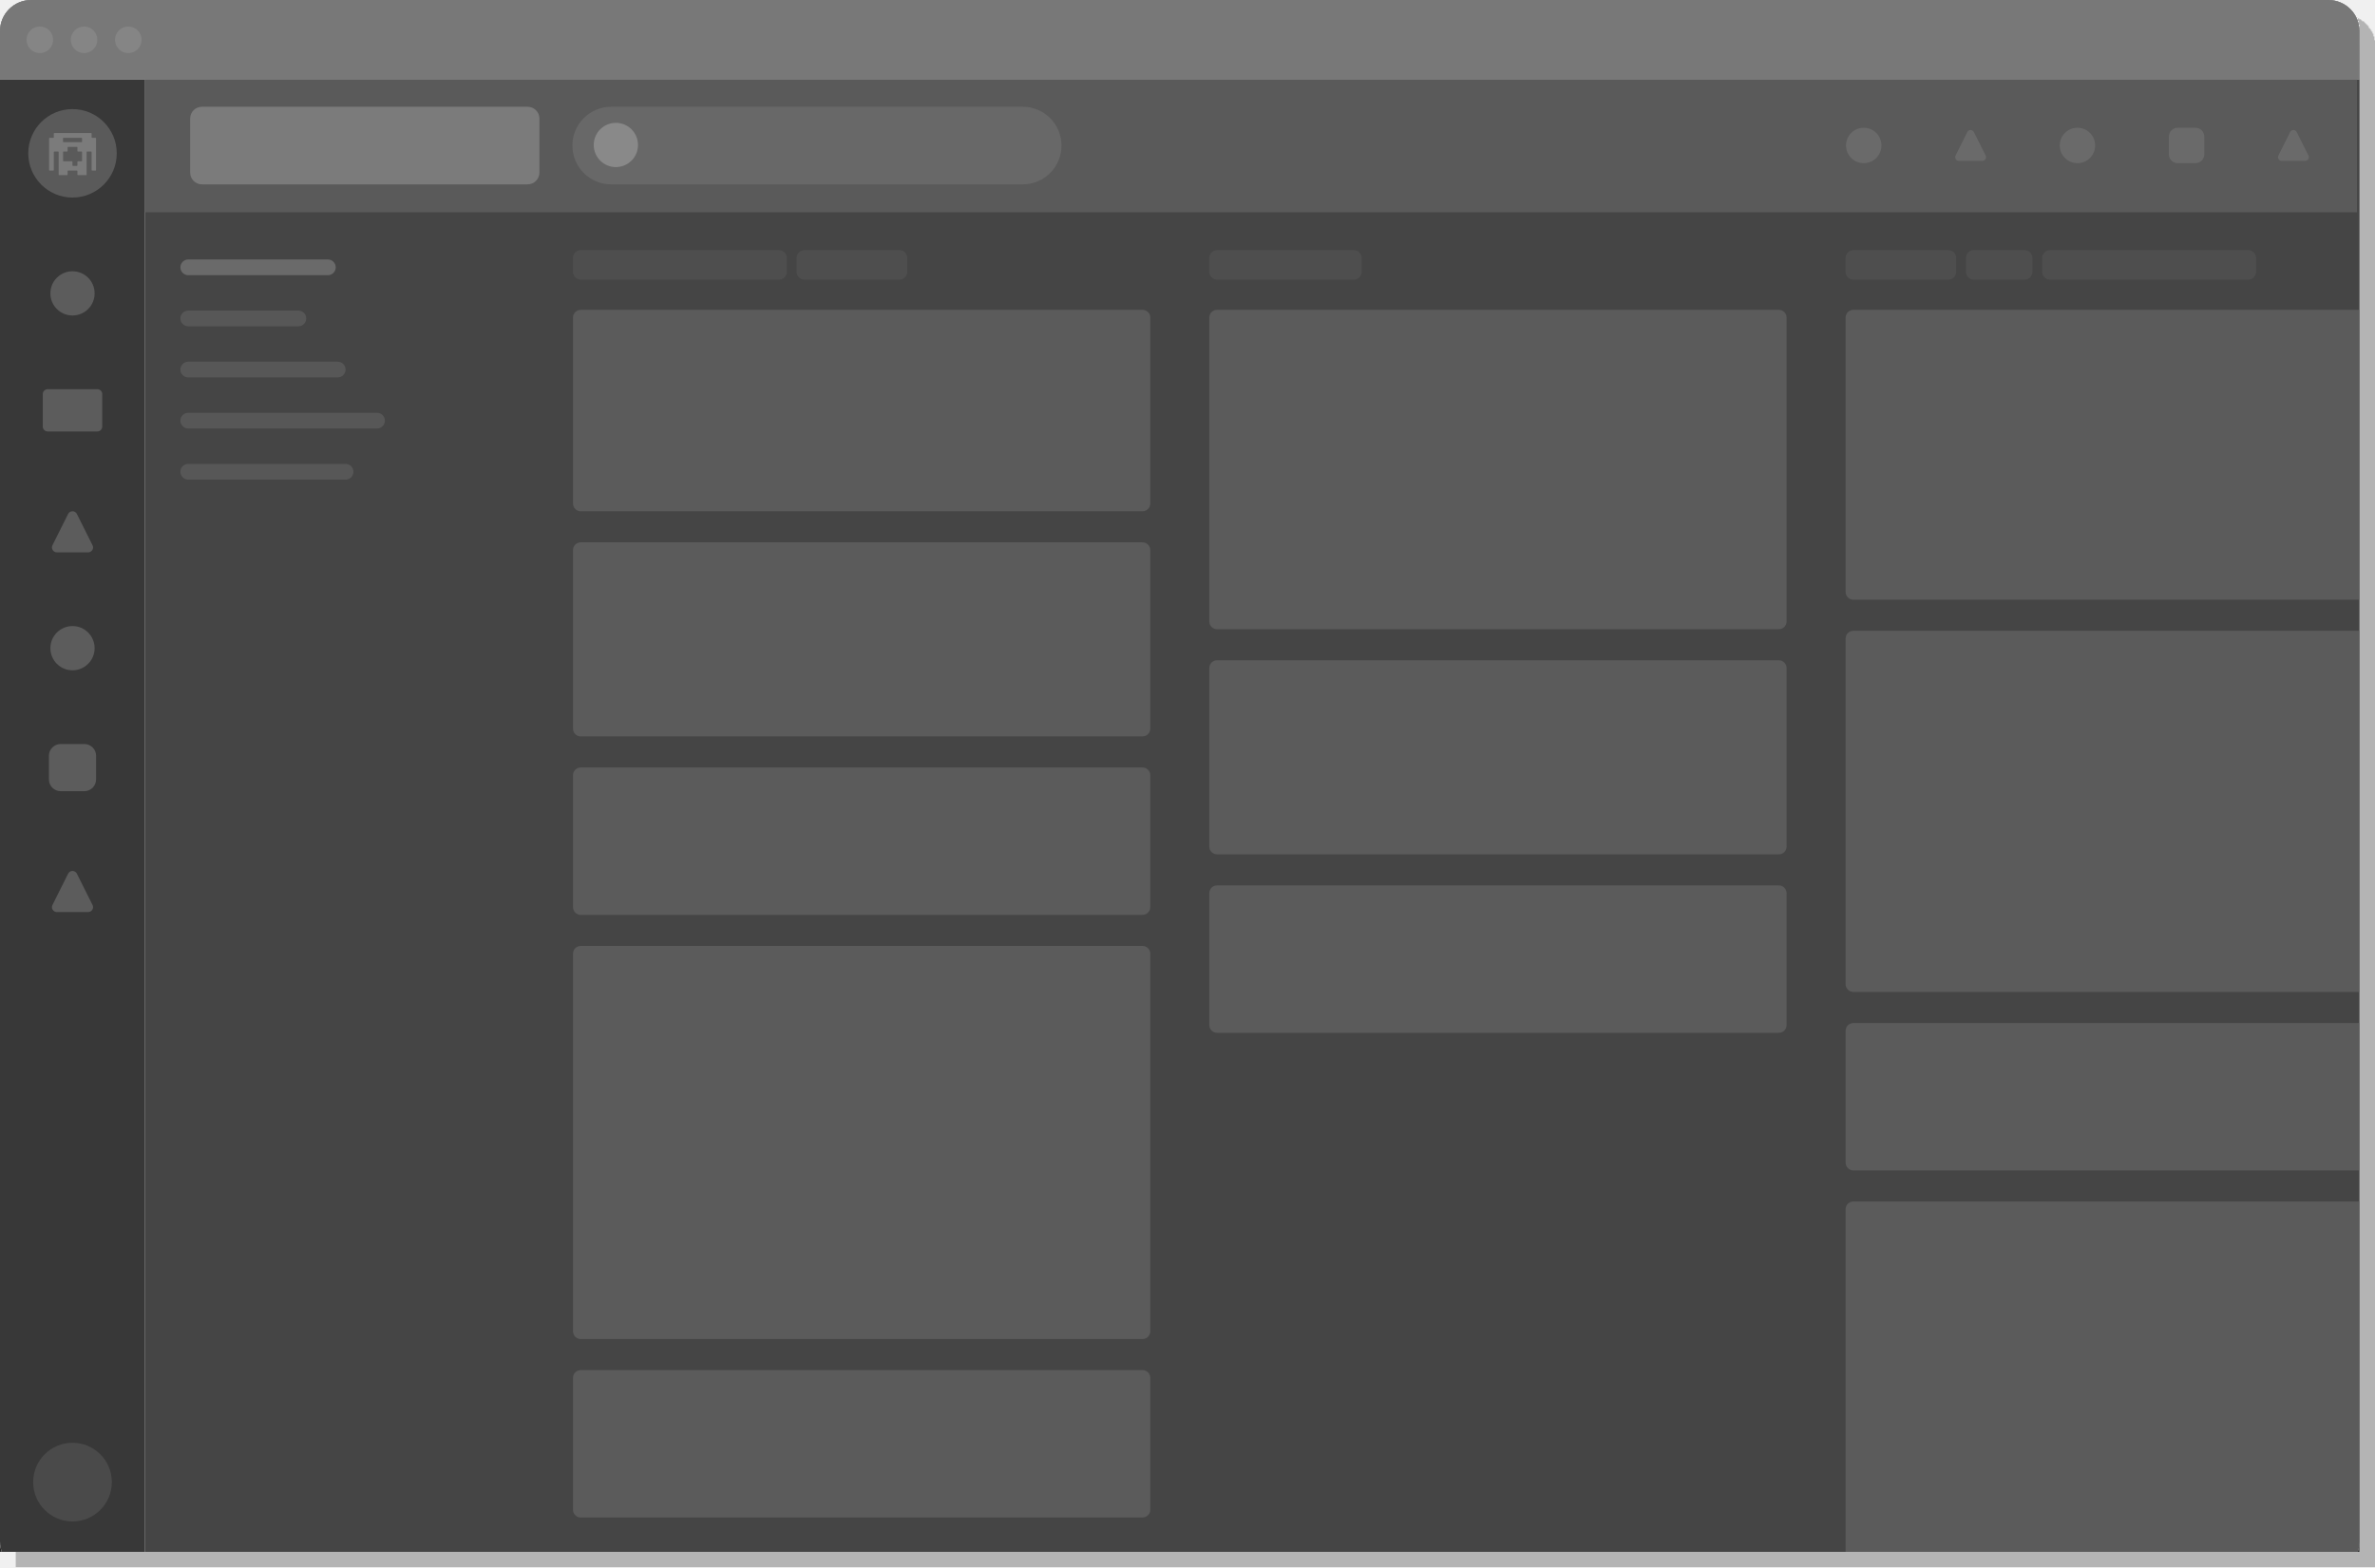
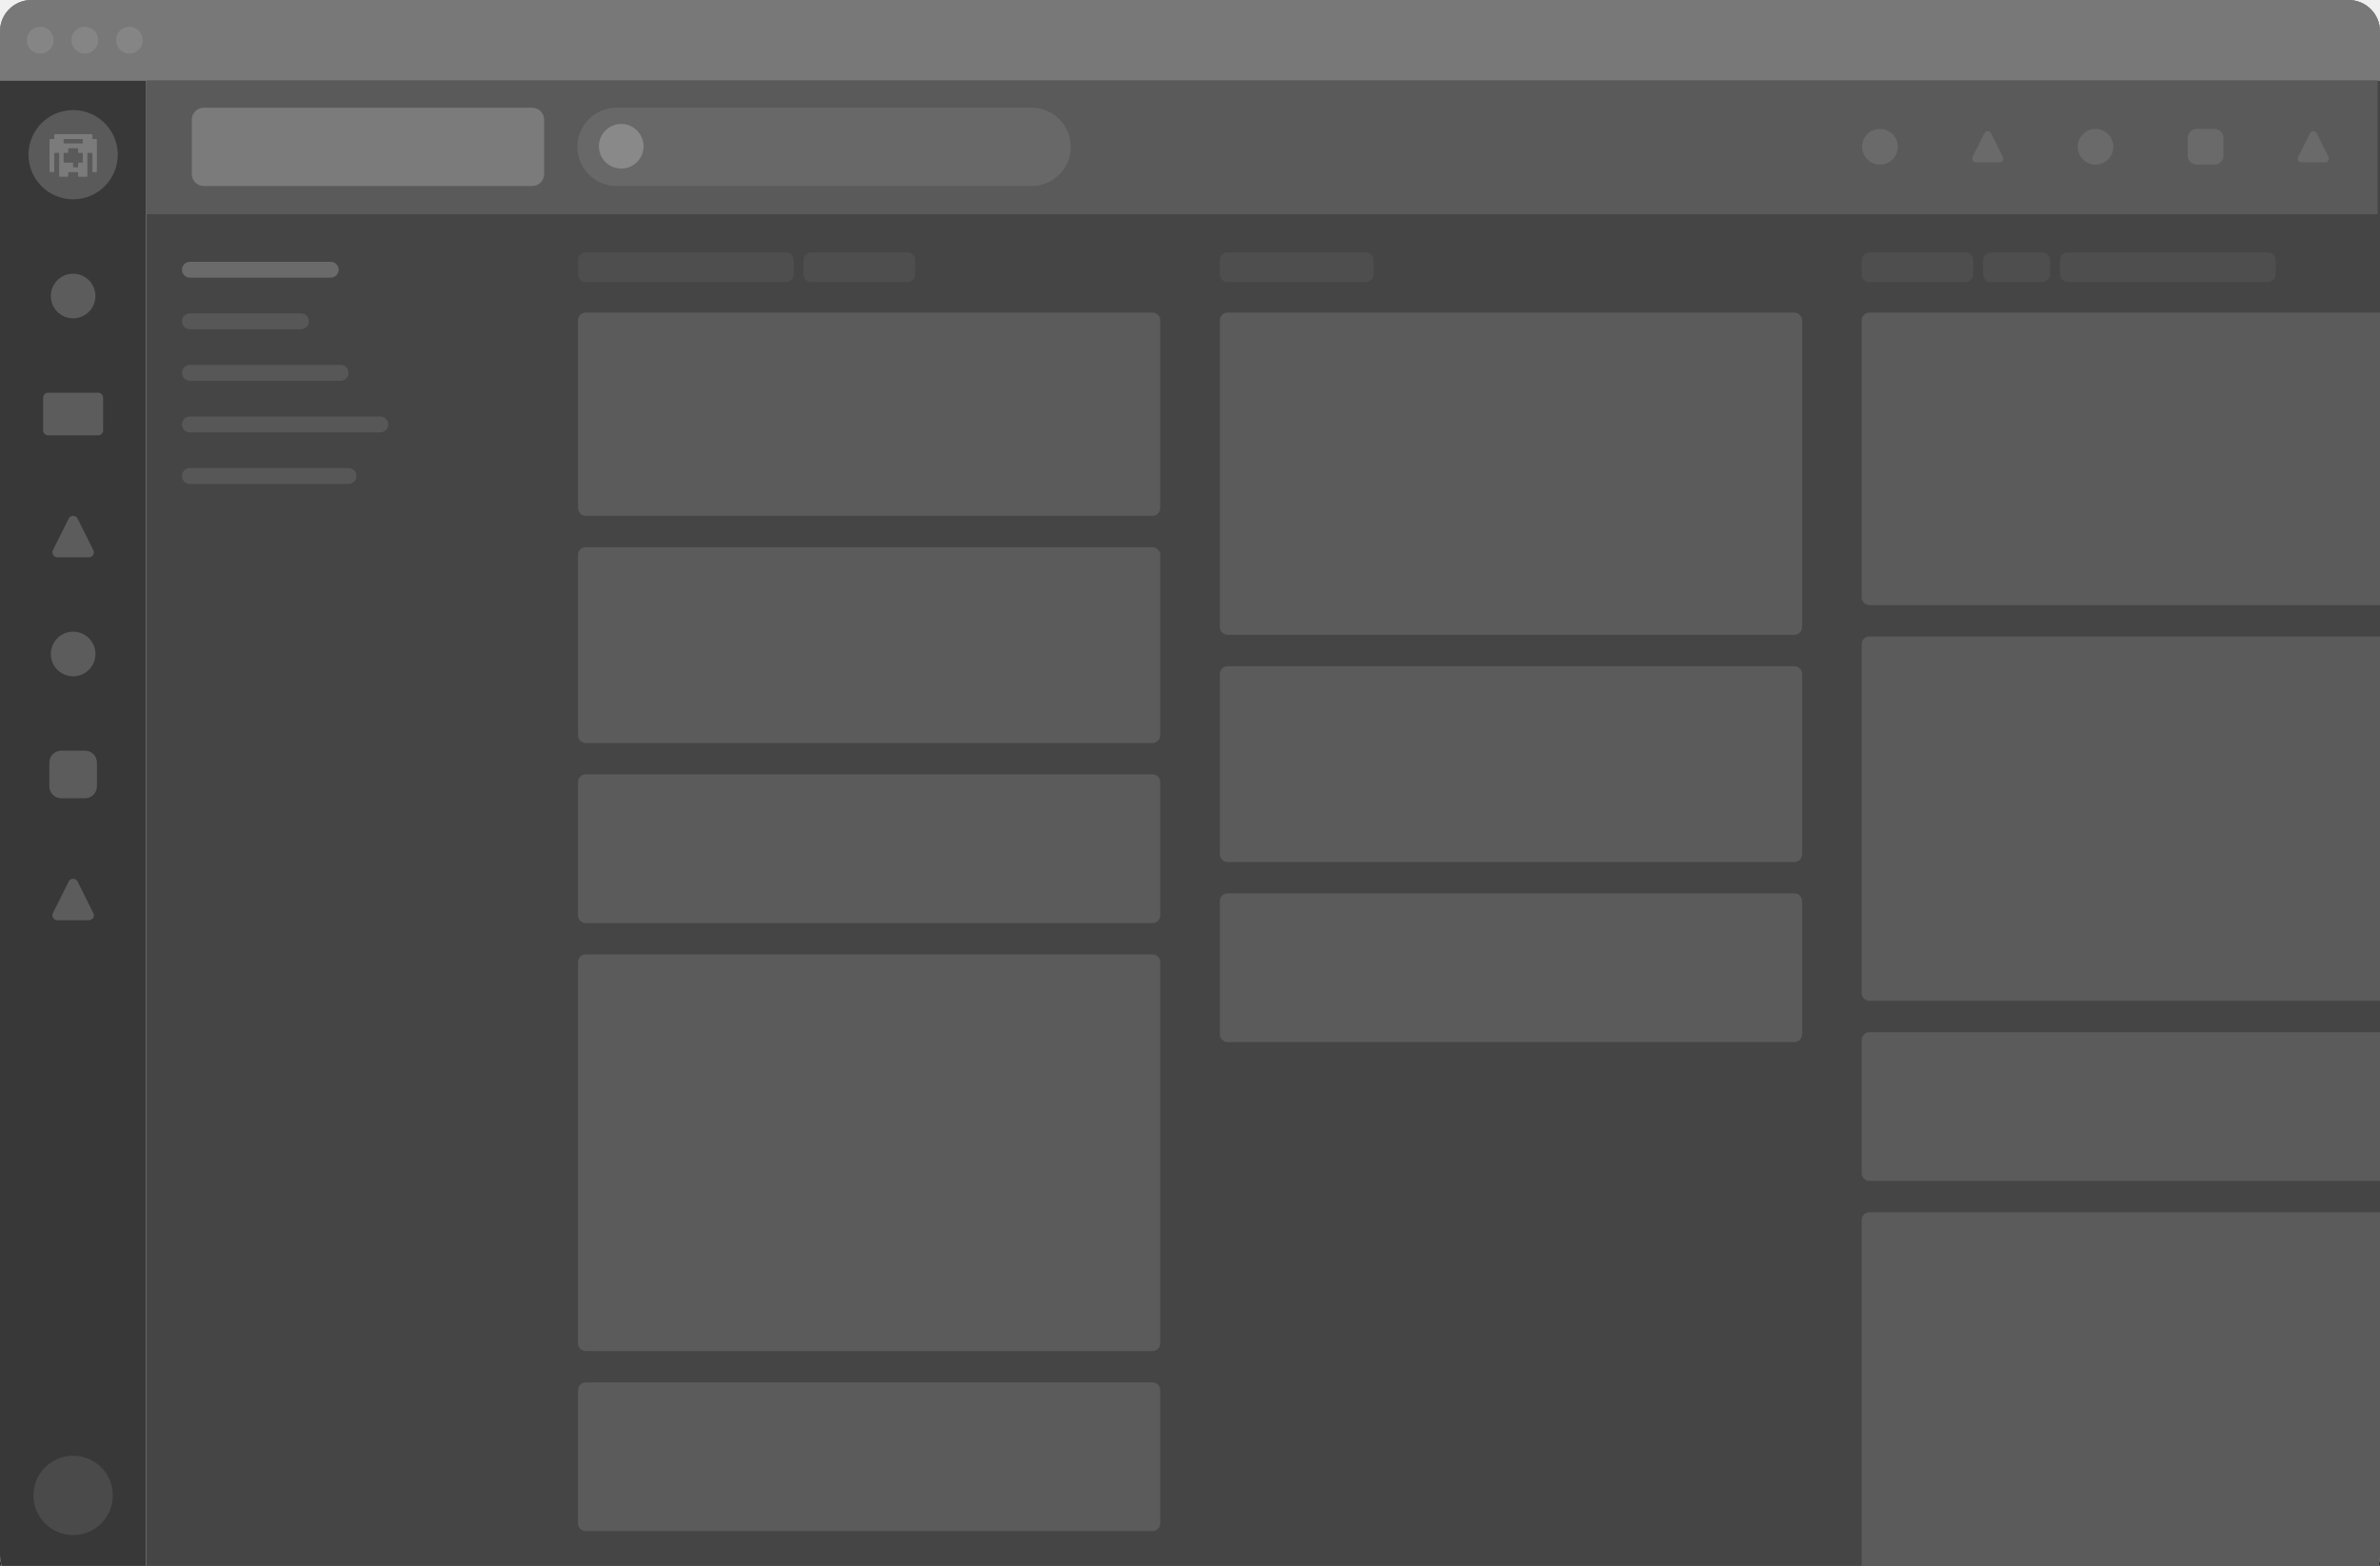
- <svg xmlns="http://www.w3.org/2000/svg" width="1224" height="808" viewBox="0 0 1224 808" fill="none">
-   <g filter="url(#filter0_d_1417_75501)">
-     <g clip-path="url(#clip0_1417_75501)">
-       <path d="M0 16C0 7.163 7.163 0 16 0H1200C1208.84 0 1216 7.163 1216 16V800H0V16Z" fill="#2A2A2A" />
-       <g filter="url(#filter1_ddd_1417_75501)">
-         <g clip-path="url(#clip1_1417_75501)">
-           <rect width="1216" height="810.667" rx="16" fill="#EBEBEB" />
-           <rect width="1216" height="41.04" fill="#787878" />
-           <circle opacity="0.1" cx="20.52" cy="20.52" r="6.84" fill="white" />
-           <circle opacity="0.1" cx="43.32" cy="20.52" r="6.84" fill="white" />
-           <circle opacity="0.1" cx="66.12" cy="20.52" r="6.84" fill="white" />
-           <rect width="74.733" height="770.133" transform="translate(0 41.04)" fill="#383838" />
-           <rect x="14.567" y="56.24" width="45.6" height="45.6" rx="22.8" fill="#5A5A5A" />
-           <path d="M30.551 90.294H34.525C34.711 90.294 34.835 90.17 34.835 89.984V88.183C34.835 88.028 34.928 87.935 35.084 87.935H39.648C39.803 87.935 39.896 88.028 39.896 88.183V89.984C39.896 90.17 40.02 90.294 40.206 90.294H44.336C44.522 90.294 44.646 90.17 44.646 89.984V78.373C44.646 78.217 44.739 78.124 44.895 78.124H46.975C47.13 78.124 47.223 78.217 47.223 78.373V87.624C47.223 87.811 47.347 87.935 47.533 87.935H49.179C49.365 87.935 49.489 87.811 49.489 87.624V71.356C49.489 71.17 49.365 71.045 49.179 71.045H47.471C47.316 71.045 47.223 70.952 47.223 70.797V68.872C47.223 68.686 47.099 68.562 46.913 68.562H28.036C27.85 68.562 27.726 68.686 27.726 68.872V70.797C27.726 70.952 27.633 71.045 27.477 71.045H25.614C25.428 71.045 25.304 71.17 25.304 71.356V87.624C25.304 87.811 25.428 87.935 25.614 87.935H27.415C27.601 87.935 27.726 87.811 27.726 87.624V78.373C27.726 78.217 27.819 78.124 27.974 78.124H29.992C30.147 78.124 30.24 78.217 30.24 78.373V89.984C30.24 90.17 30.365 90.294 30.551 90.294ZM32.476 73.032V71.294C32.476 71.139 32.569 71.045 32.724 71.045H42.038C42.193 71.045 42.287 71.139 42.287 71.294V73.032C42.287 73.188 42.193 73.281 42.038 73.281H32.724C32.569 73.281 32.476 73.188 32.476 73.032ZM32.507 82.874V78.373C32.507 78.217 32.6 78.124 32.755 78.124H34.525C34.711 78.124 34.835 78 34.835 77.814V75.982C34.835 75.827 34.928 75.734 35.084 75.734H39.648C39.803 75.734 39.896 75.827 39.896 75.982V77.814C39.896 78 40.02 78.124 40.206 78.124H42.038C42.193 78.124 42.287 78.217 42.287 78.373V82.874C42.287 83.029 42.193 83.123 42.038 83.123H40.206C40.02 83.123 39.896 83.247 39.896 83.433V85.265C39.896 85.42 39.803 85.513 39.648 85.513H37.599C37.443 85.513 37.35 85.42 37.35 85.265V83.433C37.35 83.247 37.226 83.123 37.04 83.123H32.755C32.6 83.123 32.507 83.029 32.507 82.874Z" fill="#7B7B7B" />
-           <circle opacity="0.2" cx="37.367" cy="151.24" r="11.4" fill="#EBEBEB" />
-           <rect opacity="0.2" x="22.04" y="200.64" width="30.653" height="21.787" rx="2.533" fill="#EBEBEB" />
-           <path opacity="0.2" d="M35.101 264.958C36.034 263.091 38.699 263.091 39.632 264.958L47.693 281.08C48.536 282.765 47.311 284.747 45.428 284.747H29.306C27.422 284.747 26.198 282.765 27.04 281.08L35.101 264.958Z" fill="#EBEBEB" />
-           <circle opacity="0.2" cx="37.367" cy="334.147" r="11.4" fill="#EBEBEB" />
-           <rect opacity="0.2" x="25.206" y="383.547" width="24.32" height="24.32" rx="6.08" fill="#EBEBEB" />
-           <path opacity="0.2" d="M35.101 450.398C36.034 448.531 38.699 448.531 39.632 450.398L47.693 466.52C48.536 468.205 47.311 470.187 45.428 470.187H29.306C27.422 470.187 26.198 468.205 27.04 466.52L35.101 450.398Z" fill="#EBEBEB" />
-           <circle opacity="0.5" cx="37.367" cy="764.053" r="20.267" fill="#5C5C5C" />
-           <rect width="1173.96" height="831.187" transform="translate(74.7332 41.04)" fill="#454545" />
-           <rect width="1140" height="68.4" transform="translate(74.7332 41.04)" fill="#5A5A5A" />
-           <rect opacity="0.1" x="295" y="55.04" width="252.067" height="40" rx="20" fill="#EBEBEB" />
-           <circle opacity="0.3" cx="317.4" cy="74.733" r="11.4" fill="#D8D8D8" />
-           <rect opacity="0.2" x="98" y="55.04" width="180" height="40" rx="6.08" fill="white" />
-           <circle opacity="0.1" cx="960.513" cy="74.987" r="9.12" fill="white" />
-           <path opacity="0.1" d="M1013.88 68.091C1014.58 66.691 1016.58 66.691 1017.28 68.091L1023.33 80.183C1023.96 81.446 1023.04 82.932 1021.63 82.932H1009.54C1008.12 82.932 1007.2 81.446 1007.84 80.183L1013.88 68.091Z" fill="white" />
-           <circle opacity="0.1" cx="1070.65" cy="74.987" r="9.12" fill="white" />
-           <rect opacity="0.1" x="1117.77" y="65.867" width="18.24" height="18.24" rx="4.56" fill="white" />
-           <path opacity="0.1" d="M1180.26 68.091C1180.96 66.691 1182.96 66.691 1183.66 68.091L1189.7 80.183C1190.33 81.446 1189.42 82.933 1188 82.933H1175.91C1174.5 82.933 1173.58 81.446 1174.21 80.183L1180.26 68.091Z" fill="white" />
-           <rect opacity="0.2" x="92.973" y="133.76" width="80.053" height="8.107" rx="4.053" fill="white" />
-           <rect opacity="0.1" x="92.973" y="160.107" width="64.853" height="8.107" rx="4.053" fill="white" />
-           <rect opacity="0.1" x="92.973" y="186.453" width="85.12" height="8.107" rx="4.053" fill="white" />
-           <rect opacity="0.1" x="92.973" y="212.8" width="105.387" height="8.107" rx="4.053" fill="white" />
-           <rect opacity="0.1" x="92.973" y="239.147" width="89.173" height="8.107" rx="4.053" fill="white" />
-           <g opacity="0.5">
-             <rect opacity="0.1" x="295.295" y="128.947" width="110.2" height="15.2" rx="4.053" fill="white" />
-             <rect opacity="0.1" x="410.562" y="128.947" width="57" height="15.2" rx="4.053" fill="white" />
+ <svg xmlns="http://www.w3.org/2000/svg" width="1216" height="800" viewBox="0 0 1216 800" fill="none">
+   <g clip-path="url(#clip0_1417_75501)">
+     <path d="M0 16C0 7.163 7.163 0 16 0H1200C1208.84 0 1216 7.163 1216 16V800H0V16Z" fill="#2A2A2A" />
+     <g filter="url(#filter0_ddd_1417_75501)">
+       <g clip-path="url(#clip1_1417_75501)">
+         <rect width="1216" height="810.667" rx="16" fill="#EBEBEB" />
+         <rect width="1216" height="41.04" fill="#787878" />
+         <circle opacity="0.1" cx="20.52" cy="20.52" r="6.84" fill="white" />
+         <circle opacity="0.1" cx="43.32" cy="20.52" r="6.84" fill="white" />
+         <circle opacity="0.1" cx="66.12" cy="20.52" r="6.84" fill="white" />
+         <rect width="74.733" height="770.133" transform="translate(0 41.04)" fill="#383838" />
+         <rect x="14.567" y="56.24" width="45.6" height="45.6" rx="22.8" fill="#5A5A5A" />
+         <path d="M30.551 90.294H34.525C34.711 90.294 34.835 90.17 34.835 89.984V88.183C34.835 88.028 34.928 87.935 35.084 87.935H39.648C39.803 87.935 39.896 88.028 39.896 88.183V89.984C39.896 90.17 40.02 90.294 40.206 90.294H44.336C44.522 90.294 44.646 90.17 44.646 89.984V78.373C44.646 78.217 44.739 78.124 44.895 78.124H46.975C47.13 78.124 47.223 78.217 47.223 78.373V87.624C47.223 87.811 47.347 87.935 47.533 87.935H49.179C49.365 87.935 49.489 87.811 49.489 87.624V71.356C49.489 71.17 49.365 71.045 49.179 71.045H47.471C47.316 71.045 47.223 70.952 47.223 70.797V68.872C47.223 68.686 47.099 68.562 46.913 68.562H28.036C27.85 68.562 27.726 68.686 27.726 68.872V70.797C27.726 70.952 27.633 71.045 27.477 71.045H25.614C25.428 71.045 25.304 71.17 25.304 71.356V87.624C25.304 87.811 25.428 87.935 25.614 87.935H27.415C27.601 87.935 27.726 87.811 27.726 87.624V78.373C27.726 78.217 27.819 78.124 27.974 78.124H29.992C30.147 78.124 30.24 78.217 30.24 78.373V89.984C30.24 90.17 30.365 90.294 30.551 90.294ZM32.476 73.032V71.294C32.476 71.139 32.569 71.045 32.724 71.045H42.038C42.193 71.045 42.287 71.139 42.287 71.294V73.032C42.287 73.188 42.193 73.281 42.038 73.281H32.724C32.569 73.281 32.476 73.188 32.476 73.032ZM32.507 82.874V78.373C32.507 78.217 32.6 78.124 32.755 78.124H34.525C34.711 78.124 34.835 78 34.835 77.814V75.982C34.835 75.827 34.928 75.734 35.084 75.734H39.648C39.803 75.734 39.896 75.827 39.896 75.982V77.814C39.896 78 40.02 78.124 40.206 78.124H42.038C42.193 78.124 42.287 78.217 42.287 78.373V82.874C42.287 83.029 42.193 83.123 42.038 83.123H40.206C40.02 83.123 39.896 83.247 39.896 83.433V85.265C39.896 85.42 39.803 85.513 39.648 85.513H37.599C37.443 85.513 37.35 85.42 37.35 85.265V83.433C37.35 83.247 37.226 83.123 37.04 83.123H32.755C32.6 83.123 32.507 83.029 32.507 82.874Z" fill="#7B7B7B" />
+         <circle opacity="0.2" cx="37.367" cy="151.24" r="11.4" fill="#EBEBEB" />
+         <rect opacity="0.2" x="22.04" y="200.64" width="30.653" height="21.787" rx="2.533" fill="#EBEBEB" />
+         <path opacity="0.2" d="M35.101 264.958C36.034 263.091 38.699 263.091 39.632 264.958L47.693 281.08C48.536 282.765 47.311 284.747 45.428 284.747H29.306C27.422 284.747 26.198 282.765 27.04 281.08L35.101 264.958Z" fill="#EBEBEB" />
+         <circle opacity="0.2" cx="37.367" cy="334.147" r="11.4" fill="#EBEBEB" />
+         <rect opacity="0.2" x="25.206" y="383.547" width="24.32" height="24.32" rx="6.08" fill="#EBEBEB" />
+         <path opacity="0.2" d="M35.101 450.398C36.034 448.531 38.699 448.531 39.632 450.398L47.693 466.52C48.536 468.205 47.311 470.187 45.428 470.187H29.306C27.422 470.187 26.198 468.205 27.04 466.52L35.101 450.398Z" fill="#EBEBEB" />
+         <circle opacity="0.5" cx="37.367" cy="764.053" r="20.267" fill="#5C5C5C" />
+         <rect width="1173.96" height="831.187" transform="translate(74.7332 41.04)" fill="#454545" />
+         <rect width="1140" height="68.4" transform="translate(74.7332 41.04)" fill="#5A5A5A" />
+         <rect opacity="0.1" x="295" y="55.04" width="252.067" height="40" rx="20" fill="#EBEBEB" />
+         <circle opacity="0.3" cx="317.4" cy="74.733" r="11.4" fill="#D8D8D8" />
+         <rect opacity="0.2" x="98" y="55.04" width="180" height="40" rx="6.08" fill="white" />
+         <circle opacity="0.1" cx="960.513" cy="74.987" r="9.12" fill="white" />
+         <path opacity="0.1" d="M1013.88 68.091C1014.58 66.691 1016.58 66.691 1017.28 68.091L1023.33 80.183C1023.96 81.446 1023.04 82.932 1021.63 82.932H1009.54C1008.12 82.932 1007.2 81.446 1007.84 80.183L1013.88 68.091Z" fill="white" />
+         <circle opacity="0.1" cx="1070.65" cy="74.987" r="9.12" fill="white" />
+         <rect opacity="0.1" x="1117.77" y="65.867" width="18.24" height="18.24" rx="4.56" fill="white" />
+         <path opacity="0.1" d="M1180.26 68.091C1180.96 66.691 1182.96 66.691 1183.66 68.091L1189.7 80.183C1190.33 81.446 1189.42 82.933 1188 82.933H1175.91C1174.5 82.933 1173.58 81.446 1174.21 80.183L1180.26 68.091Z" fill="white" />
+         <rect opacity="0.2" x="92.973" y="133.76" width="80.053" height="8.107" rx="4.053" fill="white" />
+         <rect opacity="0.1" x="92.973" y="160.107" width="64.853" height="8.107" rx="4.053" fill="white" />
+         <rect opacity="0.1" x="92.973" y="186.453" width="85.12" height="8.107" rx="4.053" fill="white" />
+         <rect opacity="0.1" x="92.973" y="212.8" width="105.387" height="8.107" rx="4.053" fill="white" />
+         <rect opacity="0.1" x="92.973" y="239.147" width="89.173" height="8.107" rx="4.053" fill="white" />
+         <g opacity="0.5">
+           <rect opacity="0.1" x="295.295" y="128.947" width="110.2" height="15.2" rx="4.053" fill="white" />
+           <rect opacity="0.1" x="410.562" y="128.947" width="57" height="15.2" rx="4.053" fill="white" />
+         </g>
+         <g opacity="0.66">
+           <g clip-path="url(#clip2_1417_75501)">
+             <rect x="295.295" y="159.707" width="297.532" height="103.867" rx="4" fill="#656565" />
          </g>
-           <g opacity="0.66">
-             <g clip-path="url(#clip2_1417_75501)">
-               <rect x="295.295" y="159.707" width="297.532" height="103.867" rx="4" fill="#656565" />
-             </g>
+         </g>
+         <g opacity="0.66">
+           <rect x="295.295" y="279.573" width="297.532" height="100.067" rx="4" fill="#656565" />
+         </g>
+         <g opacity="0.66">
+           <rect x="295.295" y="395.64" width="297.532" height="76" rx="4" fill="#656565" />
+         </g>
+         <g opacity="0.66">
+           <rect x="295.295" y="487.64" width="297.532" height="202.667" rx="4" fill="#656565" />
+         </g>
+         <g opacity="0.66">
+           <rect x="295.295" y="706.307" width="297.532" height="76" rx="4" fill="#656565" />
+         </g>
+         <g opacity="0.5">
+           <rect opacity="0.1" x="623.227" y="128.947" width="78.533" height="15.2" rx="4.053" fill="white" />
+         </g>
+         <g opacity="0.66">
+           <g clip-path="url(#clip3_1417_75501)">
+             <rect x="623.227" y="159.707" width="297.532" height="164.667" rx="4" fill="#656565" />
          </g>
-           <g opacity="0.66">
-             <rect x="295.295" y="279.573" width="297.532" height="100.067" rx="4" fill="#656565" />
+         </g>
+         <g opacity="0.66">
+           <rect x="623.227" y="340.373" width="297.532" height="100.067" rx="4" fill="#656565" />
+         </g>
+         <g opacity="0.66">
+           <rect x="623.227" y="456.44" width="297.532" height="76" rx="4" fill="#656565" />
+         </g>
+         <g opacity="0.5">
+           <rect opacity="0.1" x="951.159" y="128.947" width="57" height="15.2" rx="4.053" fill="white" />
+           <rect opacity="0.1" x="1013.23" y="128.947" width="34.2" height="15.2" rx="4.053" fill="white" />
+           <rect opacity="0.1" x="1052.49" y="128.947" width="110.2" height="15.2" rx="4.053" fill="white" />
+         </g>
+         <g opacity="0.66">
+           <g clip-path="url(#clip4_1417_75501)">
+             <rect x="951.159" y="159.707" width="297.532" height="149.467" rx="4" fill="#656565" />
          </g>
-           <g opacity="0.66">
-             <rect x="295.295" y="395.64" width="297.532" height="76" rx="4" fill="#656565" />
-           </g>
-           <g opacity="0.66">
-             <rect x="295.295" y="487.64" width="297.532" height="202.667" rx="4" fill="#656565" />
-           </g>
-           <g opacity="0.66">
-             <rect x="295.295" y="706.307" width="297.532" height="76" rx="4" fill="#656565" />
-           </g>
-           <g opacity="0.5">
-             <rect opacity="0.1" x="623.227" y="128.947" width="78.533" height="15.2" rx="4.053" fill="white" />
-           </g>
-           <g opacity="0.66">
-             <g clip-path="url(#clip3_1417_75501)">
-               <rect x="623.227" y="159.707" width="297.532" height="164.667" rx="4" fill="#656565" />
-             </g>
-           </g>
-           <g opacity="0.66">
-             <rect x="623.227" y="340.373" width="297.532" height="100.067" rx="4" fill="#656565" />
-           </g>
-           <g opacity="0.66">
-             <rect x="623.227" y="456.44" width="297.532" height="76" rx="4" fill="#656565" />
-           </g>
-           <g opacity="0.5">
-             <rect opacity="0.1" x="951.159" y="128.947" width="57" height="15.2" rx="4.053" fill="white" />
-             <rect opacity="0.1" x="1013.23" y="128.947" width="34.2" height="15.2" rx="4.053" fill="white" />
-             <rect opacity="0.1" x="1052.49" y="128.947" width="110.2" height="15.2" rx="4.053" fill="white" />
-           </g>
-           <g opacity="0.66">
-             <g clip-path="url(#clip4_1417_75501)">
-               <rect x="951.159" y="159.707" width="297.532" height="149.467" rx="4" fill="#656565" />
-             </g>
-           </g>
-           <g opacity="0.66">
-             <rect x="951.159" y="325.173" width="297.532" height="186.2" rx="4" fill="#656565" />
-           </g>
-           <g opacity="0.66">
-             <rect x="951.159" y="527.373" width="297.532" height="76" rx="4" fill="#656565" />
-           </g>
-           <g opacity="0.66">
-             <rect x="951.159" y="619.373" width="297.532" height="202.667" rx="4" fill="#656565" />
-           </g>
+         </g>
+         <g opacity="0.66">
+           <rect x="951.159" y="325.173" width="297.532" height="186.2" rx="4" fill="#656565" />
+         </g>
+         <g opacity="0.66">
+           <rect x="951.159" y="527.373" width="297.532" height="76" rx="4" fill="#656565" />
+         </g>
+         <g opacity="0.66">
+           <rect x="951.159" y="619.373" width="297.532" height="202.667" rx="4" fill="#656565" />
        </g>
      </g>
    </g>
  </g>
  <defs>
-     <filter id="filter0_d_1417_75501" x="0" y="0" width="1224" height="808" filterUnits="userSpaceOnUse" color-interpolation-filters="sRGB">
-       <feFlood flood-opacity="0" result="BackgroundImageFix" />
-       <feColorMatrix in="SourceAlpha" type="matrix" values="0 0 0 0 0 0 0 0 0 0 0 0 0 0 0 0 0 0 127 0" result="hardAlpha" />
-       <feOffset dx="8" dy="8" />
-       <feComposite in2="hardAlpha" operator="out" />
-       <feColorMatrix type="matrix" values="0 0 0 0 0 0 0 0 0 0 0 0 0 0 0 0 0 0 0.25 0" />
-       <feBlend mode="normal" in2="BackgroundImageFix" result="effect1_dropShadow_1417_75501" />
-       <feBlend mode="normal" in="SourceGraphic" in2="effect1_dropShadow_1417_75501" result="shape" />
-     </filter>
-     <filter id="filter1_ddd_1417_75501" x="-48.64" y="-16.213" width="1313.28" height="907.947" filterUnits="userSpaceOnUse" color-interpolation-filters="sRGB">
+     <filter id="filter0_ddd_1417_75501" x="-48.64" y="-16.213" width="1313.28" height="907.947" filterUnits="userSpaceOnUse" color-interpolation-filters="sRGB">
      <feFlood flood-opacity="0" result="BackgroundImageFix" />
      <feColorMatrix in="SourceAlpha" type="matrix" values="0 0 0 0 0 0 0 0 0 0 0 0 0 0 0 0 0 0 127 0" result="hardAlpha" />
      <feOffset dy="4.053" />
      <feGaussianBlur stdDeviation="4.053" />
      <feColorMatrix type="matrix" values="0 0 0 0 0.146 0 0 0 0 0.145 0 0 0 0 0.153 0 0 0 0.1 0" />
      <feBlend mode="normal" in2="BackgroundImageFix" result="effect1_dropShadow_1417_75501" />
      <feColorMatrix in="SourceAlpha" type="matrix" values="0 0 0 0 0 0 0 0 0 0 0 0 0 0 0 0 0 0 127 0" result="hardAlpha" />
      <feOffset dy="32.427" />
      <feGaussianBlur stdDeviation="24.32" />
      <feColorMatrix type="matrix" values="0 0 0 0 0.146 0 0 0 0 0.145 0 0 0 0 0.153 0 0 0 0.1 0" />
      <feBlend mode="normal" in2="effect1_dropShadow_1417_75501" result="effect2_dropShadow_1417_75501" />
      <feColorMatrix in="SourceAlpha" type="matrix" values="0 0 0 0 0 0 0 0 0 0 0 0 0 0 0 0 0 0 127 0" result="hardAlpha" />
      <feOffset />
      <feGaussianBlur stdDeviation="2.027" />
      <feColorMatrix type="matrix" values="0 0 0 0 0.146 0 0 0 0 0.145 0 0 0 0 0.153 0 0 0 0.1 0" />
      <feBlend mode="normal" in2="effect2_dropShadow_1417_75501" result="effect3_dropShadow_1417_75501" />
      <feBlend mode="normal" in="SourceGraphic" in2="effect3_dropShadow_1417_75501" result="shape" />
    </filter>
    <clipPath id="clip0_1417_75501">
      <path d="M0 16C0 7.163 7.163 0 16 0H1200C1208.84 0 1216 7.163 1216 16V800H0V16Z" fill="white" />
    </clipPath>
    <clipPath id="clip1_1417_75501">
      <rect width="1216" height="810.667" rx="16" fill="white" />
    </clipPath>
    <clipPath id="clip2_1417_75501">
      <rect x="295.295" y="159.707" width="297.532" height="103.867" rx="4" fill="white" />
    </clipPath>
    <clipPath id="clip3_1417_75501">
      <rect x="623.227" y="159.707" width="297.532" height="164.667" rx="4" fill="white" />
    </clipPath>
    <clipPath id="clip4_1417_75501">
      <rect x="951.159" y="159.707" width="297.532" height="149.467" rx="4" fill="white" />
    </clipPath>
  </defs>
</svg>
